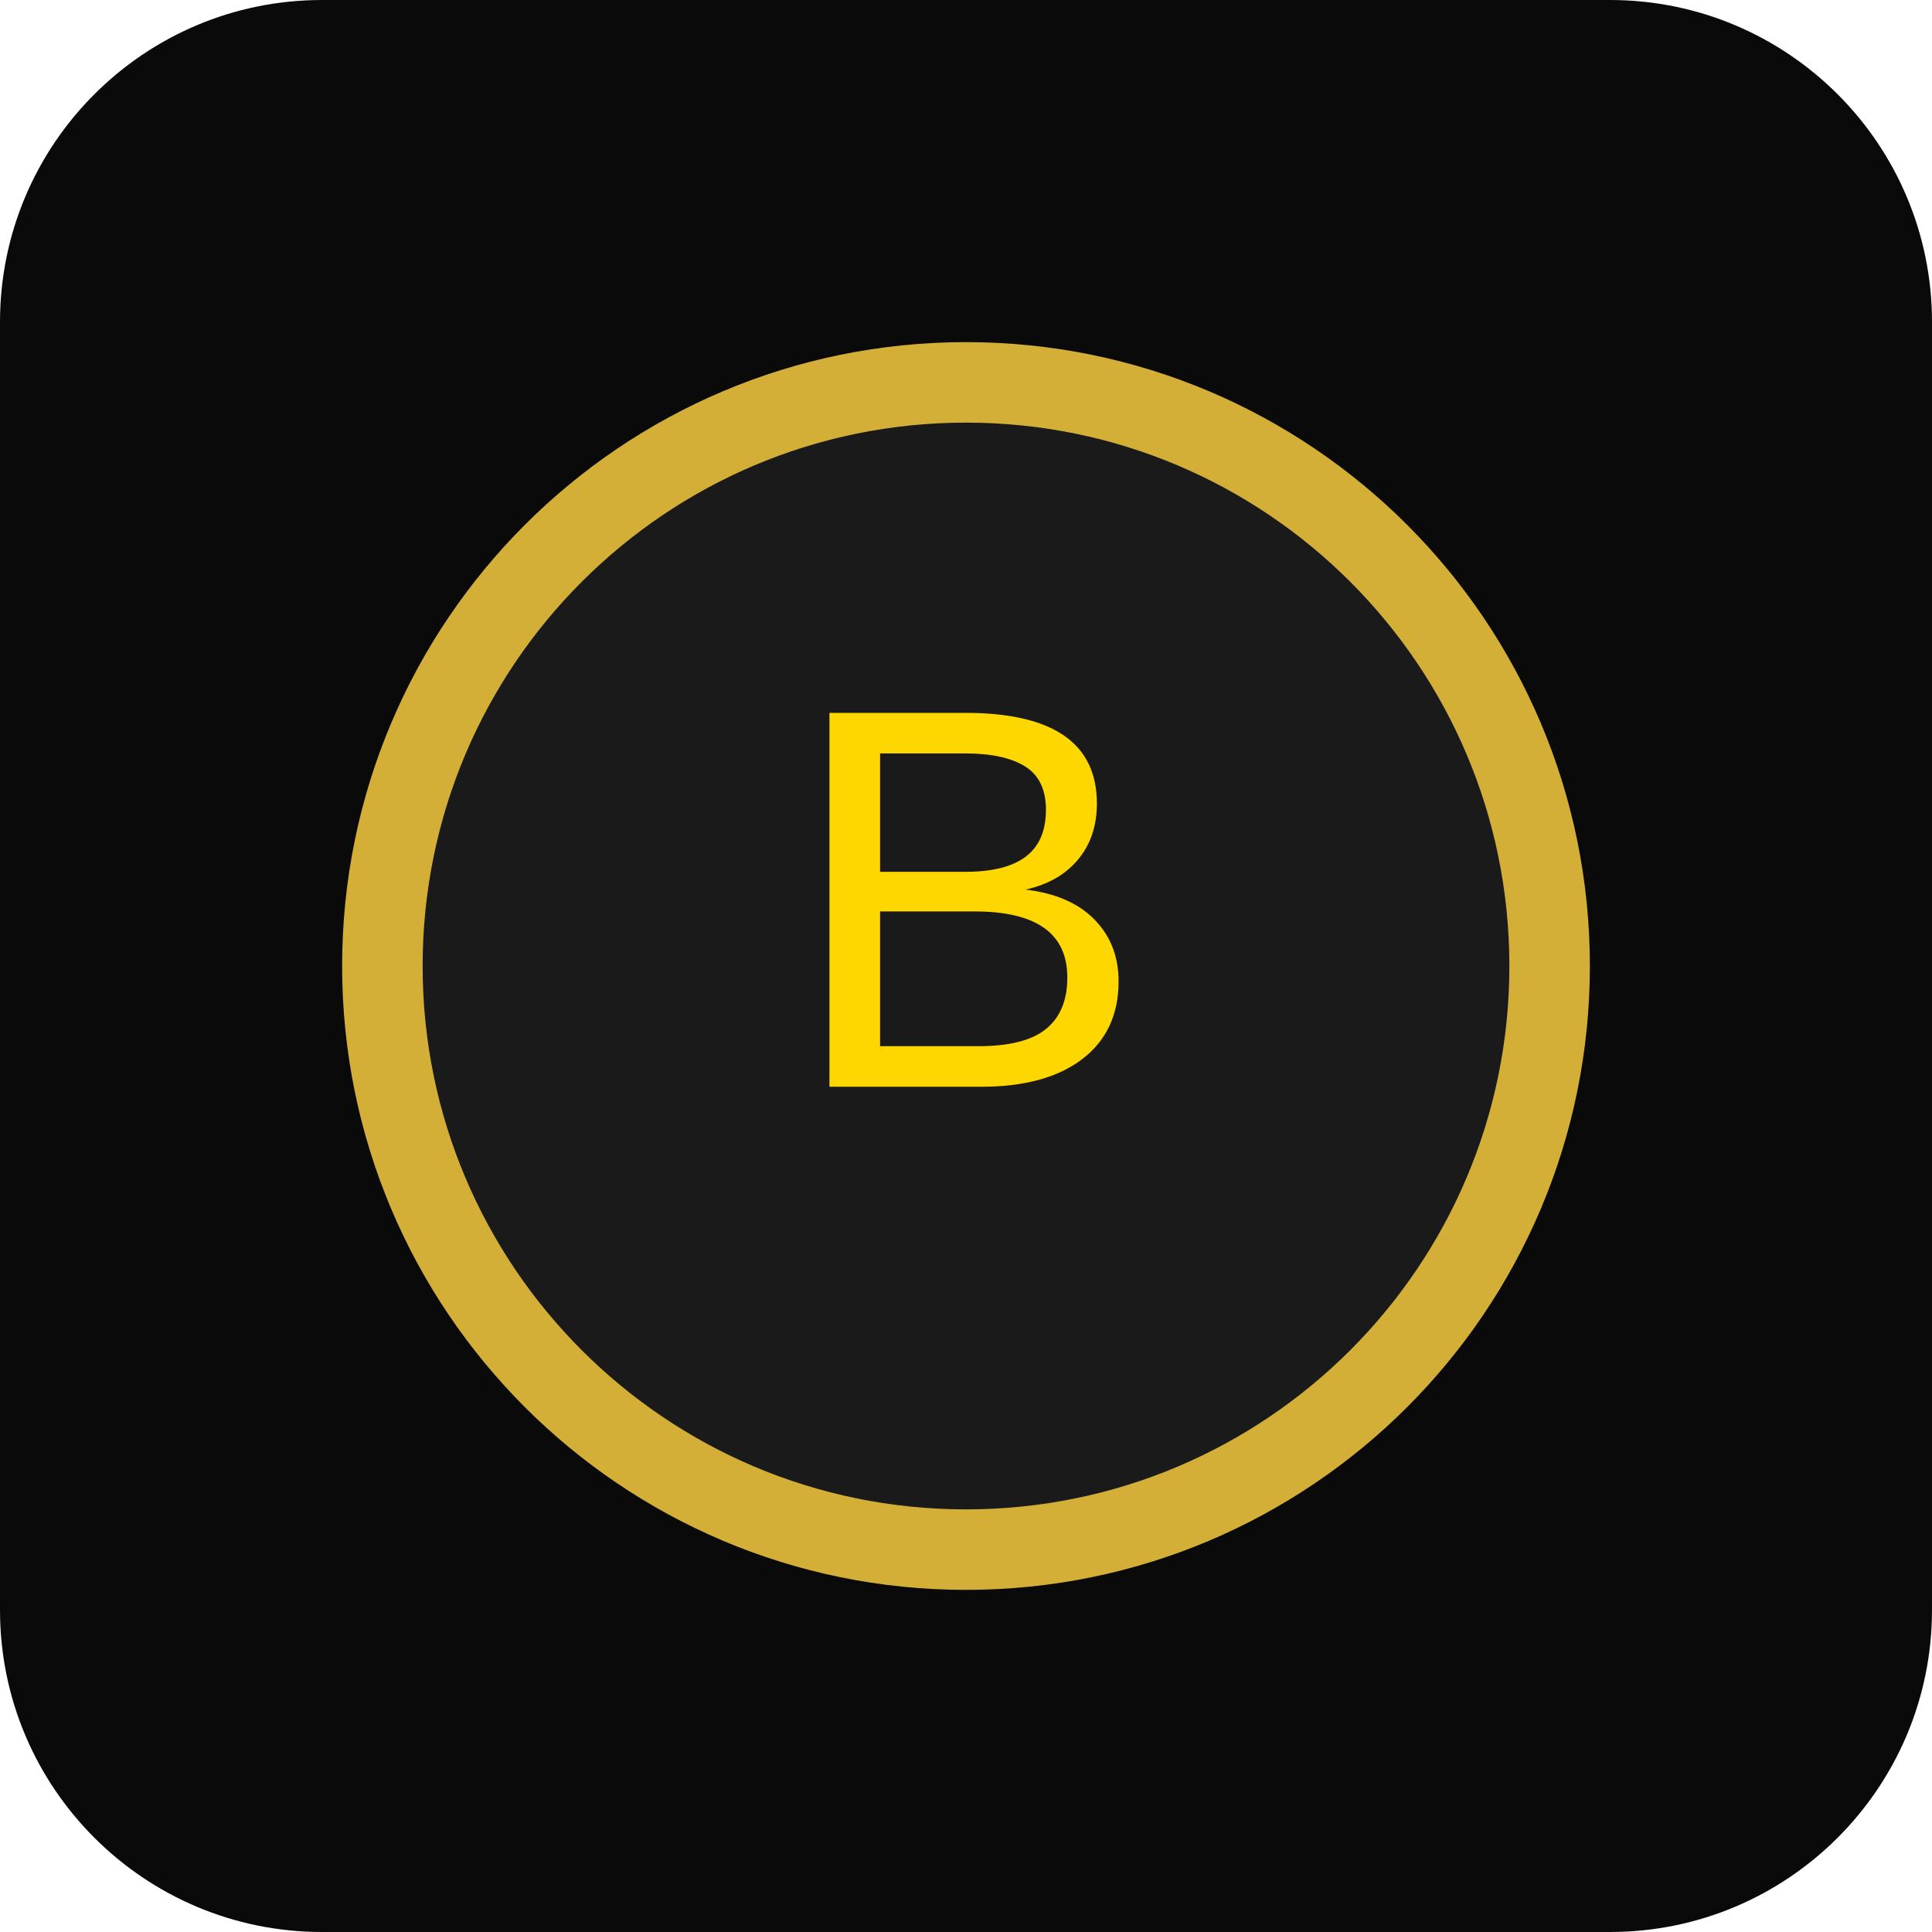
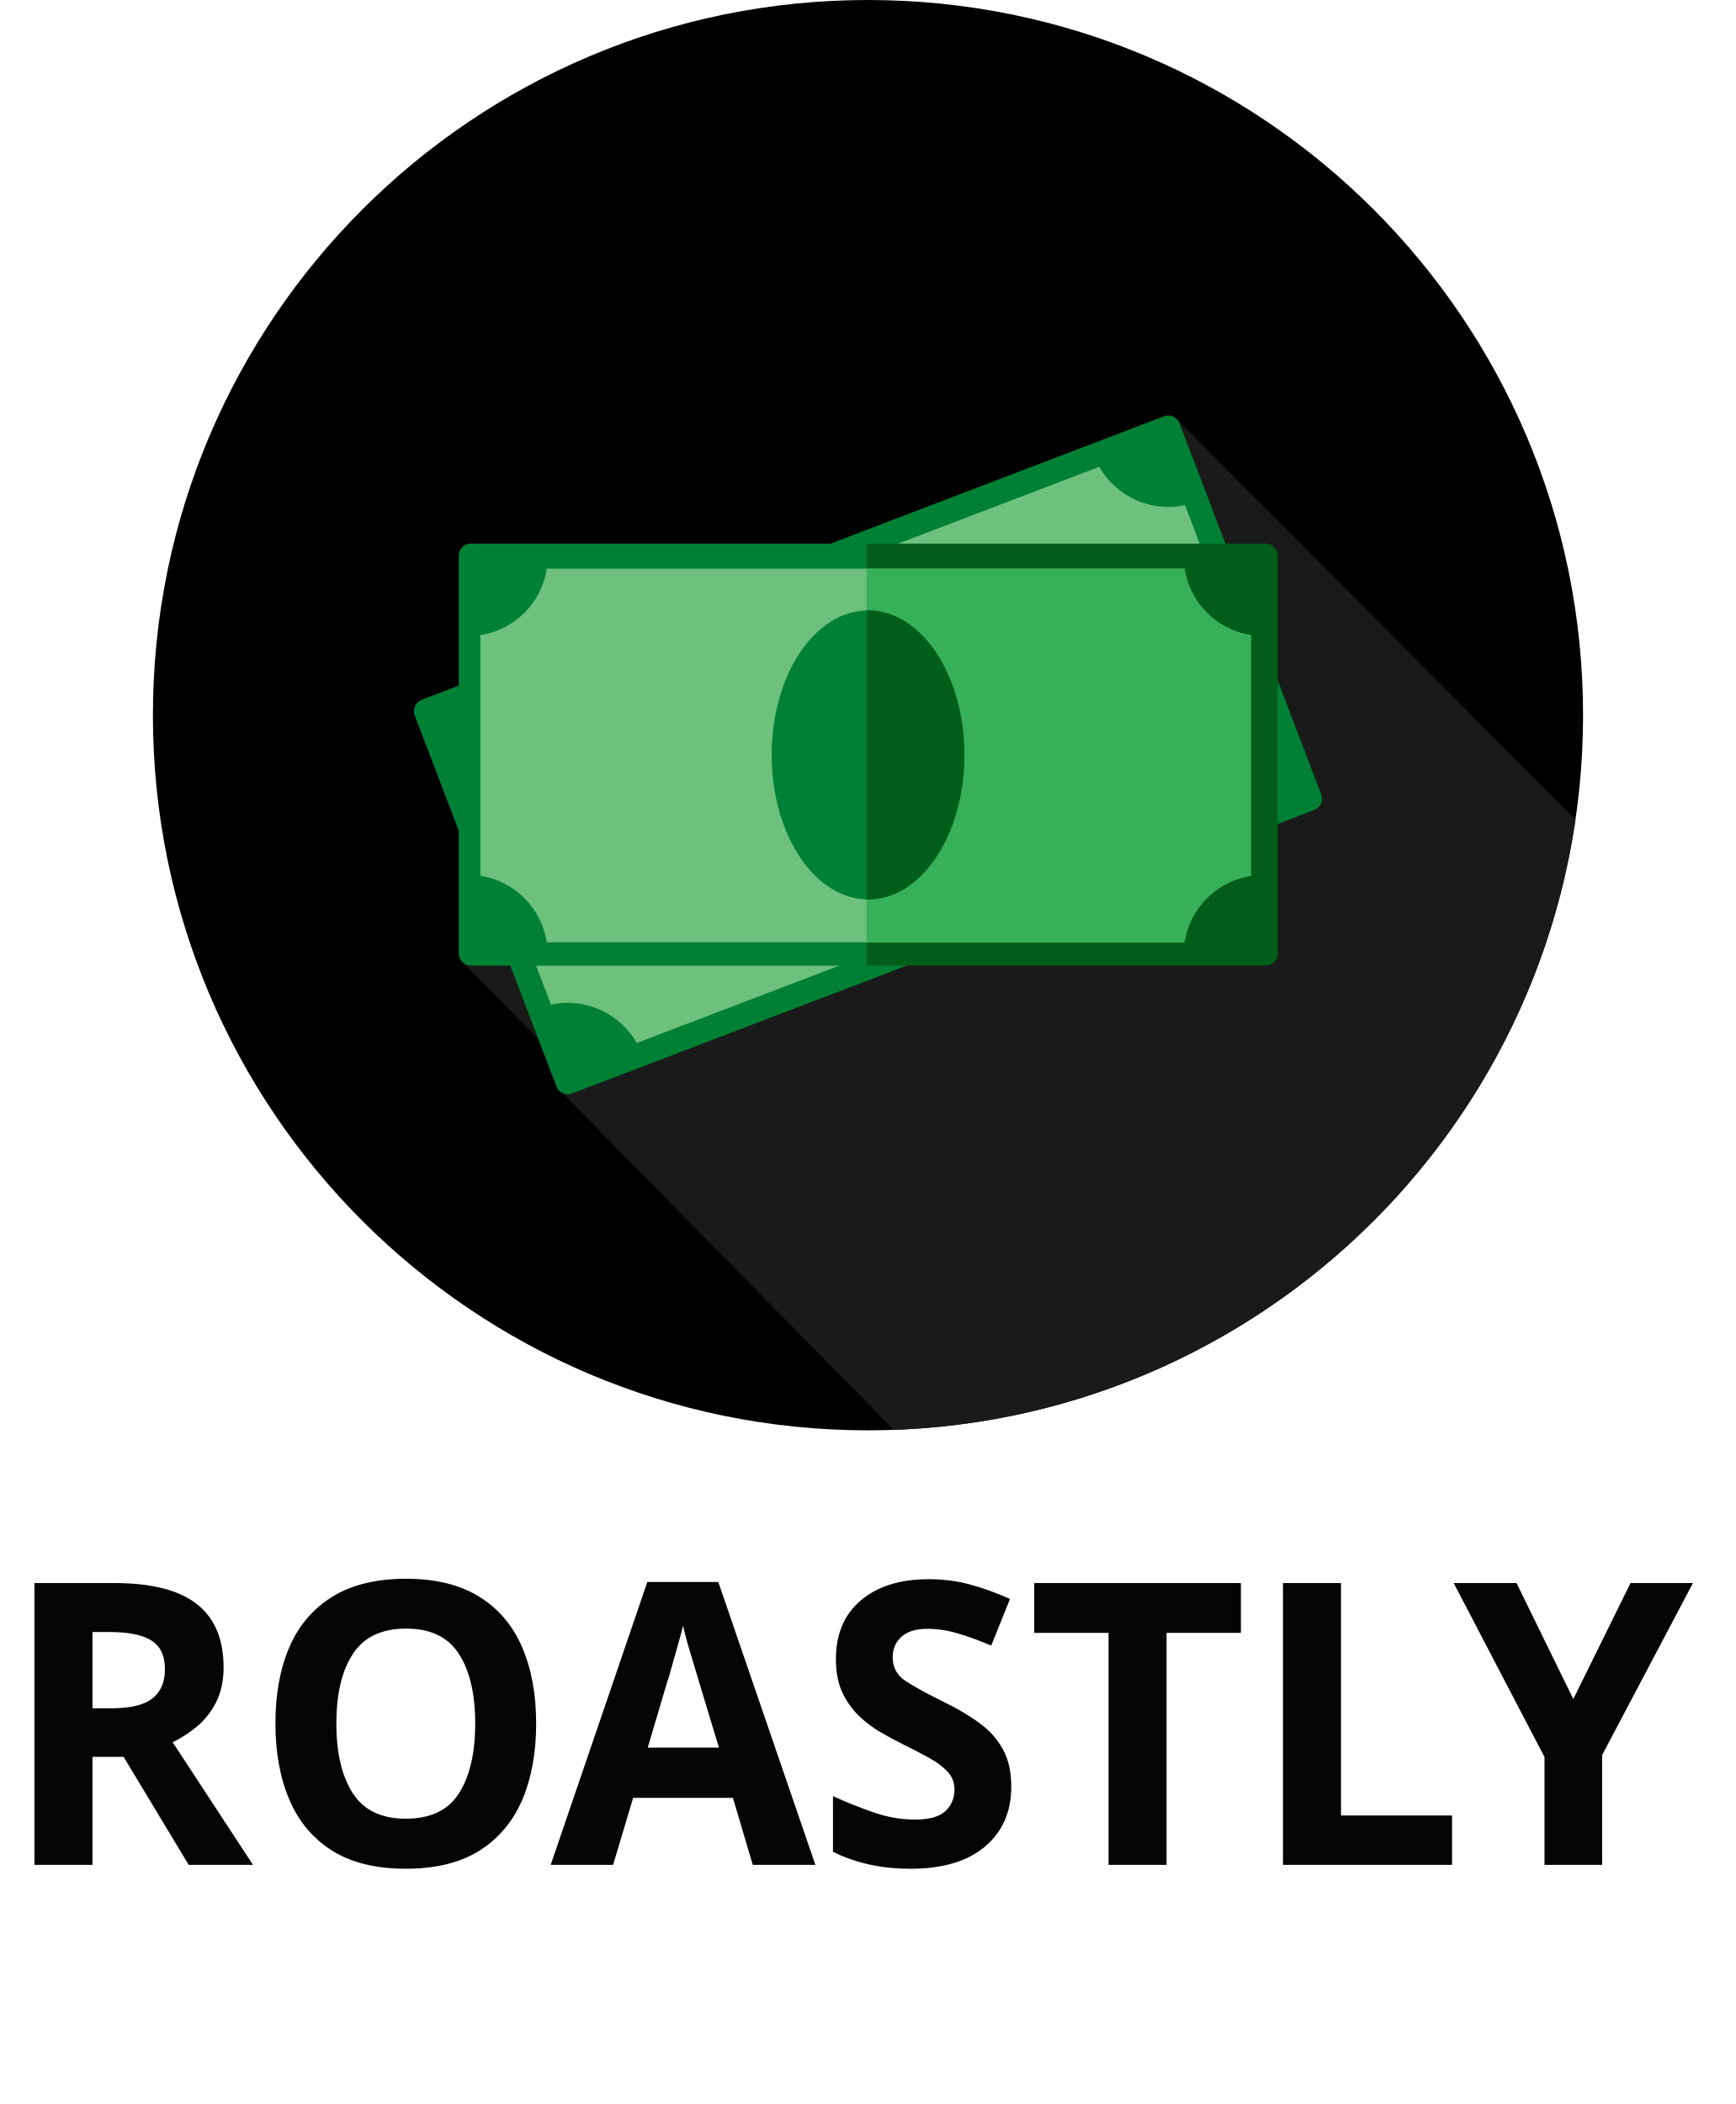
- <svg xmlns="http://www.w3.org/2000/svg" width="192" height="192" viewBox="0 0 192 192">
-   <rect width="192" height="192" rx="32" fill="#0a0a0a" />
-   <circle cx="96" cy="96" r="58" fill="#1a1a1a" stroke="#D4AF37" stroke-width="8" />
-   <text x="96" y="108" text-anchor="middle" font-family="Arial, sans-serif" font-size="54" fill="#FFD700">B</text>
+ <svg xmlns="http://www.w3.org/2000/svg" id="Layer_1" data-name="Layer 1" viewBox="0 0 126.289 153.044">
+   <defs>
+     <style>
+       .cls-1 {
+         fill: #1a1a1a;
+       }
+ 
+       .cls-2 {
+         fill: #008034;
+       }
+ 
+       .cls-3 {
+         fill: #6dc17d;
+       }
+ 
+       .cls-4 {
+         fill: #005e18;
+       }
+ 
+       .cls-5 {
+         fill: #36b059;
+       }
+ 
+       .cls-6 {
+         opacity: 0.98;
+         font-size: 28.7px;
+         font-family: Poppins-Bold, Poppins;
+         font-weight: 700;
+       }
+     </style>
+   </defs>
+   <g>
+     <circle cx="63.145" cy="52.021" r="52.021" />
+     <path class="cls-1" d="M97.871,130.484a52.032,52.032,0,0,0,49.6-44.384L118.458,56.956,89.4,77.847l-8.9,2.959L66.563,96.533l7.831,7.946-.637,1.5Z" transform="translate(-32.855 -26.479)" />
+     <path class="cls-2" d="M128.972,84.265l-10.311-27a.877.877,0,0,0-1.131-.506l-54,20.623a.876.876,0,0,0-.505,1.131l10.311,27a.875.875,0,0,0,1.131.506l54-20.623A.876.876,0,0,0,128.972,84.265Z" transform="translate(-32.855 -26.479)" />
+     <path class="cls-3" d="M125.3,79.559l-6.239-16.336a5.773,5.773,0,0,1-6.237-2.79L69.489,76.984A5.773,5.773,0,0,1,66.7,83.221l6.239,16.336a5.775,5.775,0,0,1,6.237,2.79L122.511,85.8A5.774,5.774,0,0,1,125.3,79.559Z" transform="translate(-32.855 -26.479)" />
+     <path class="cls-4" d="M124.929,66.02H67.116a.876.876,0,0,0-.876.876V95.837a.876.876,0,0,0,.876.876h57.813a.876.876,0,0,0,.875-.876V66.9A.876.876,0,0,0,124.929,66.02Z" transform="translate(-32.855 -26.479)" />
+     <path class="cls-2" d="M95.892,66.02H67.116a.876.876,0,0,0-.876.876V95.837a.876.876,0,0,0,.876.876H95.892V66.02Z" transform="translate(-32.855 -26.479)" />
+     <path class="cls-3" d="M72.632,67.841A5.778,5.778,0,0,1,67.8,72.678V90.185a5.778,5.778,0,0,1,4.831,4.837h46.39a5.779,5.779,0,0,1,4.832-4.837V72.678a5.779,5.779,0,0,1-4.832-4.837Z" transform="translate(-32.855 -26.479)" />
+     <path class="cls-5" d="M119.033,67.841H95.892V95.022h23.141a5.773,5.773,0,0,1,4.821-4.837V72.678A5.773,5.773,0,0,1,119.033,67.841Z" transform="translate(-32.855 -26.479)" />
+     <ellipse class="cls-2" cx="63.145" cy="54.911" rx="7.006" ry="10.509" />
+     <path class="cls-4" d="M96.009,70.881c-.04,0-.078,0-.117,0V91.9c.039,0,.077.005.117.005,3.869,0,7.006-4.705,7.006-10.51S99.878,70.881,96.009,70.881Z" transform="translate(-32.855 -26.479)" />
+     <text class="cls-6" transform="translate(0 135.651) scale(0.972 1)">ROASTLY</text>
+   </g>
</svg>
